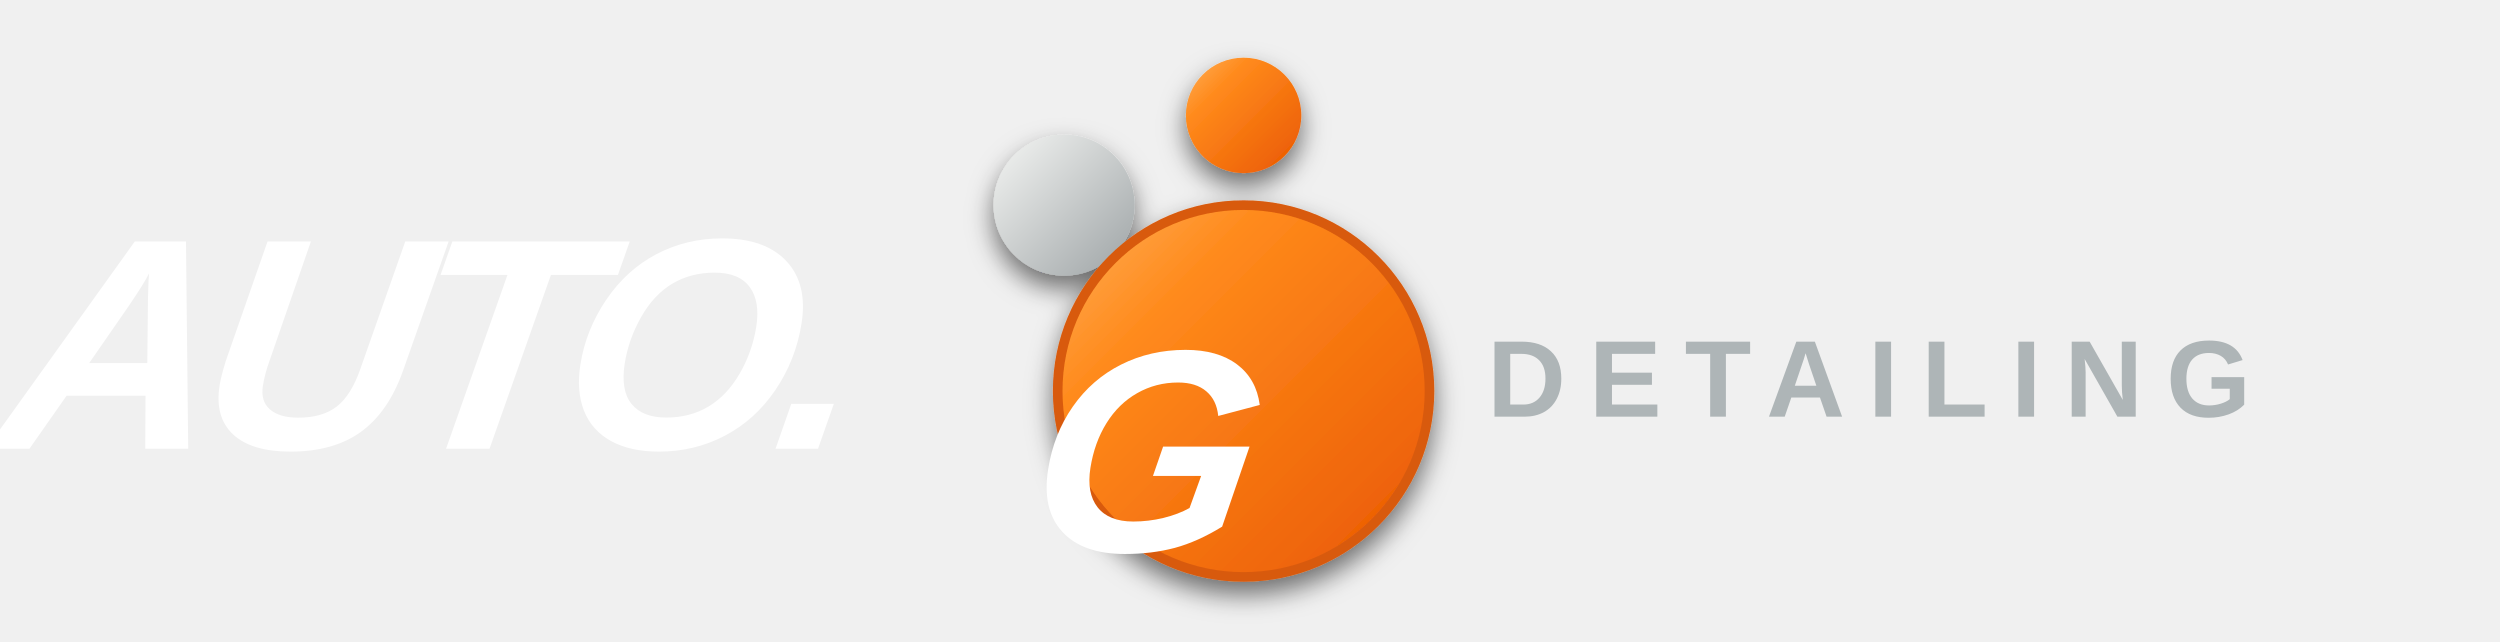
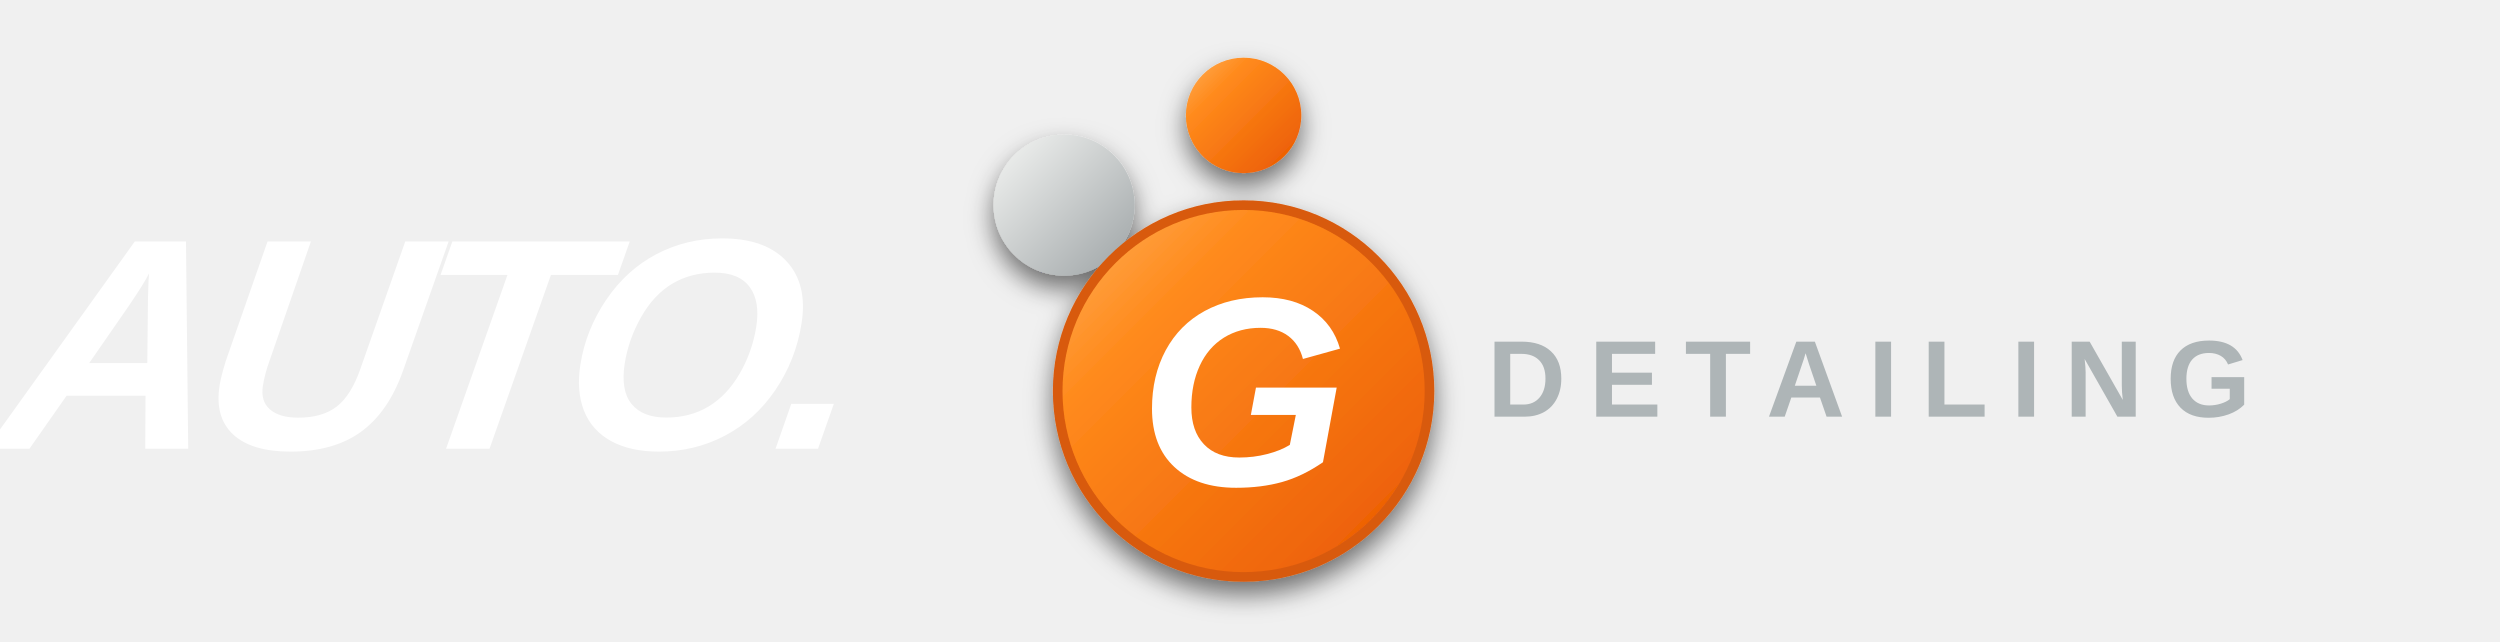
<svg xmlns="http://www.w3.org/2000/svg" viewBox="0 0 390 100" role="img" aria-labelledby="title desc">
  <defs>
    <linearGradient id="orange" x1="0" y1="0" x2="1" y2="1">
      <stop offset="0" stop-color="#ffb15a" />
      <stop offset=".28" stop-color="#ff8a1c" />
      <stop offset="1" stop-color="#e95700" />
    </linearGradient>
    <linearGradient id="silver" x1="0" y1="0" x2="1" y2="1">
      <stop offset="0" stop-color="#f5f6f4" />
      <stop offset="1" stop-color="#9da3a5" />
    </linearGradient>
    <filter id="soft-shadow" x="-20%" y="-20%" width="140%" height="140%">
      <feDropShadow dx="0" dy="2" stdDeviation="2" flood-color="#000" flood-opacity=".55" />
    </filter>
  </defs>
  <g filter="url(#soft-shadow)">
    <circle cx="166" cy="32" r="11" fill="url(#silver)" />
    <circle cx="194" cy="18" r="9" fill="url(#orange)" />
    <circle cx="194" cy="61" r="29" fill="url(#orange)" stroke="#d85a0b" stroke-width="1.5" />
  </g>
  <g transform="translate(8 12) skewX(-9)" font-family="Arial, Helvetica, sans-serif" font-style="italic" font-weight="900">
    <text x="0" y="58" font-size="47" letter-spacing="-2.8" fill="#fff">AUTO.</text>
-     <text x="163" y="74" font-size="45" letter-spacing="-3" fill="#fff">G</text>
  </g>
+   <text x="194" y="61" dy=".35em" text-anchor="middle" font-family="Arial, Helvetica, sans-serif" font-size="42" font-style="italic" font-weight="900" fill="#fff">G</text>
  <text x="232" y="65" font-family="Arial, Helvetica, sans-serif" font-size="17" font-weight="700" letter-spacing="3.6" fill="#aeb5b7">DETAILING</text>
</svg>
